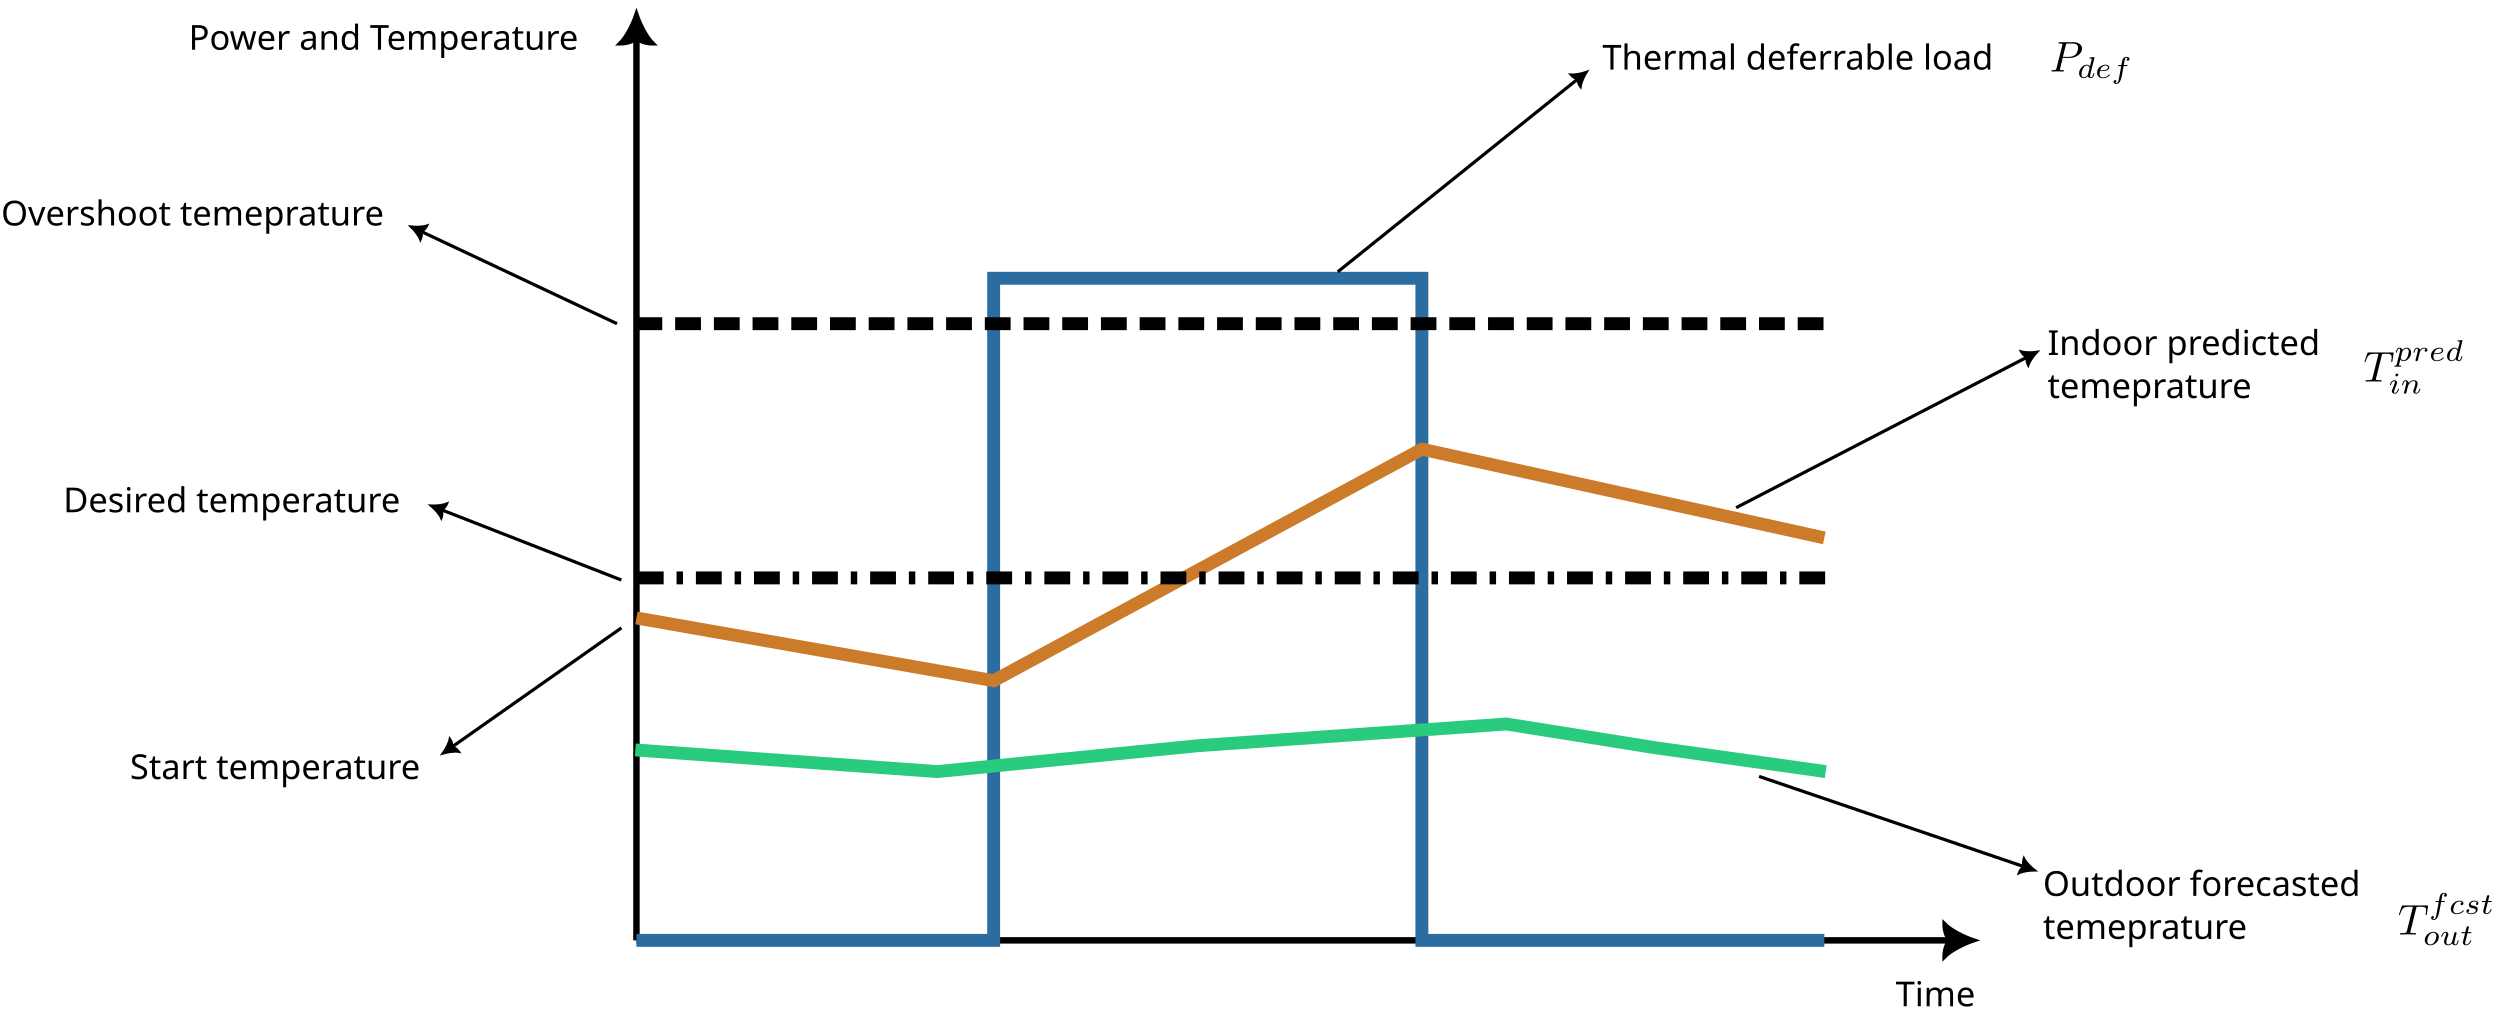
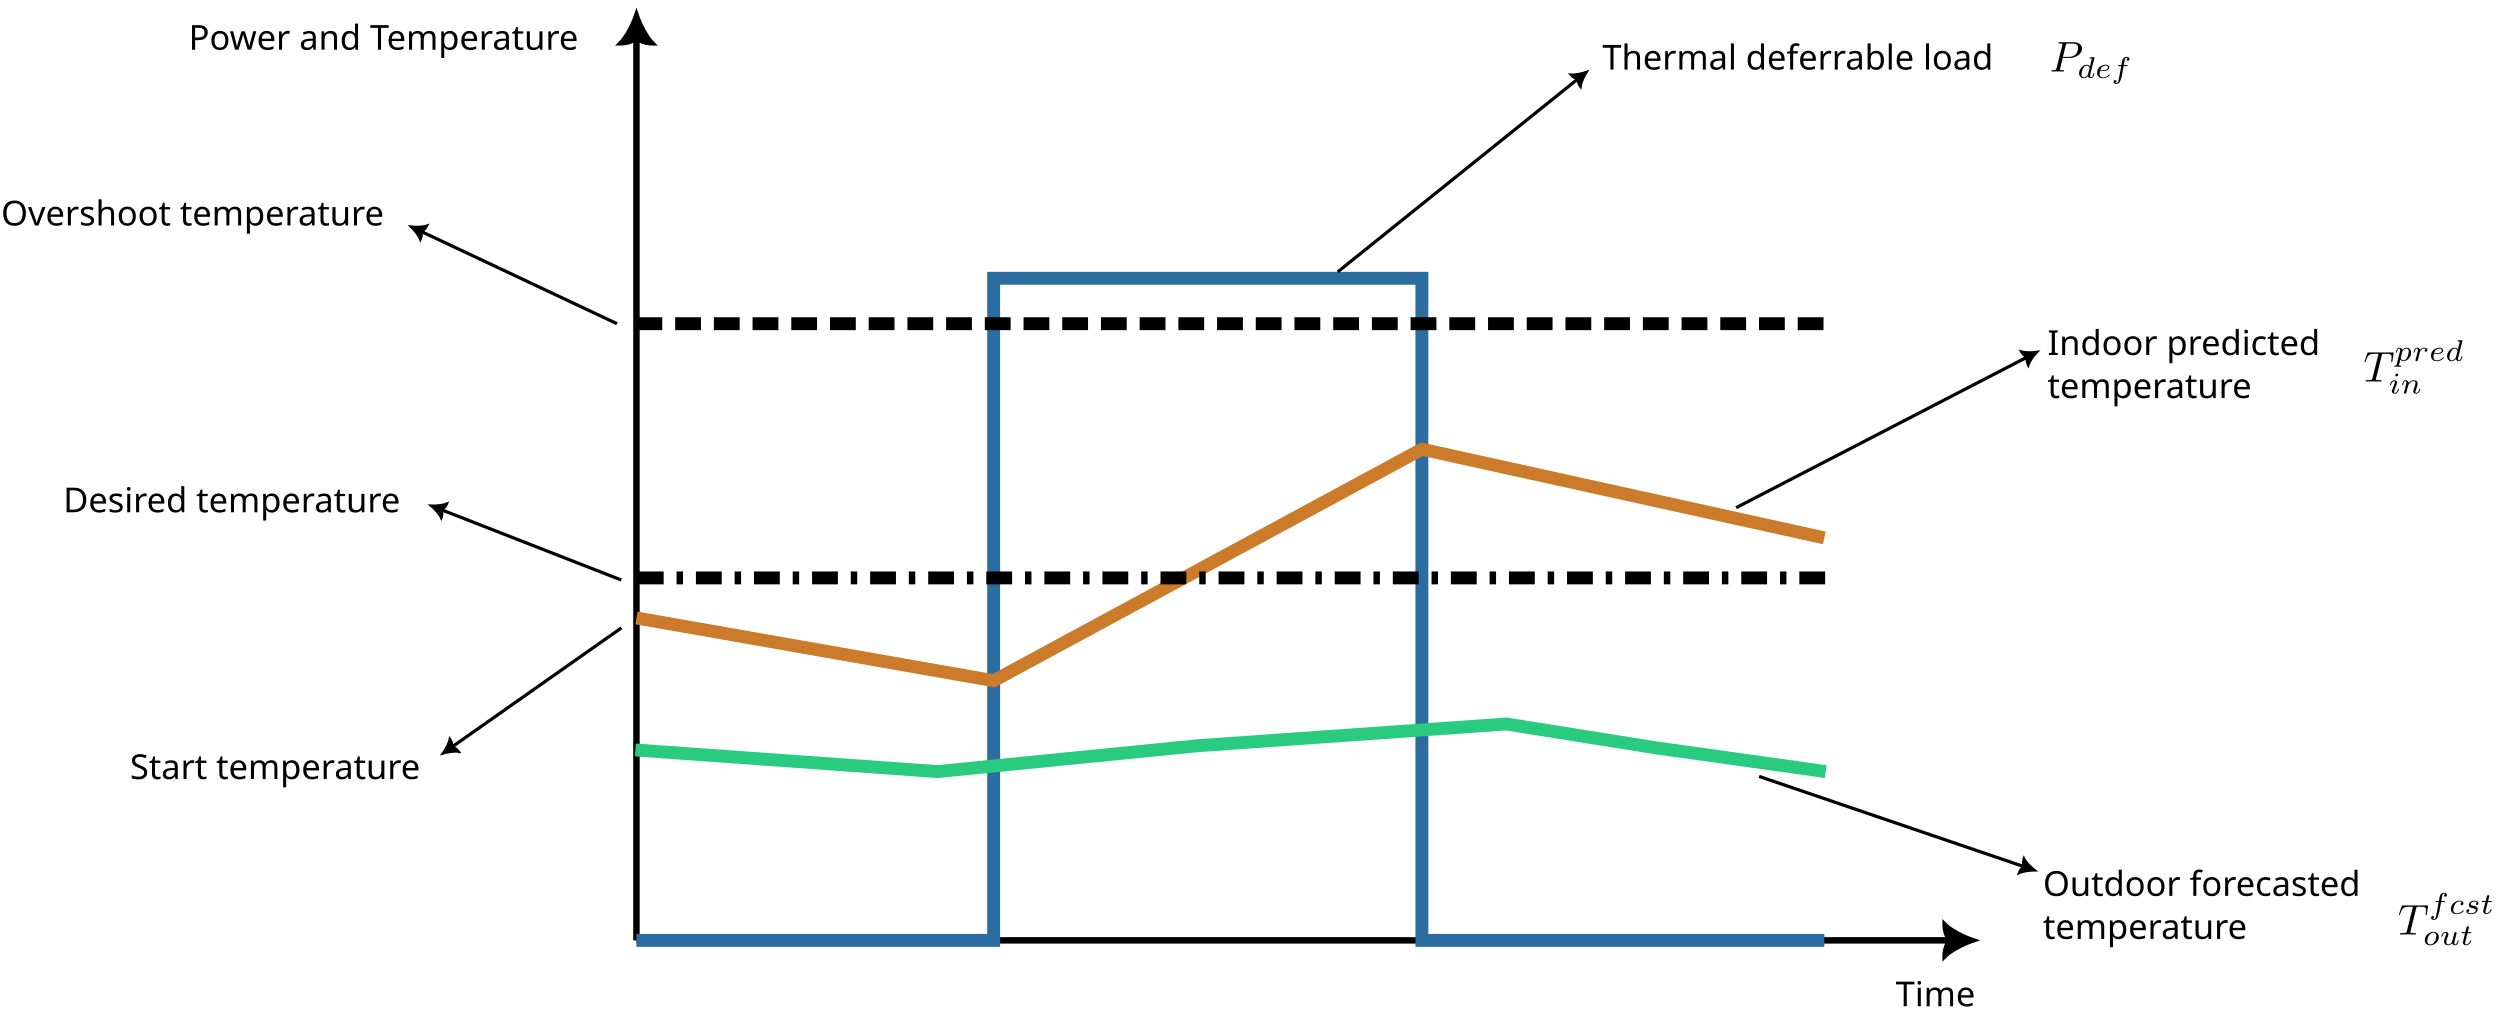
<svg xmlns="http://www.w3.org/2000/svg" width="204.993mm" height="83.302mm" viewBox="0 0 204.993 83.302" version="1.1" id="svg5">
  <defs id="defs2">
    <marker style="overflow:visible" id="marker13437" refX="0" refY="0" orient="auto-start-reverse" markerWidth="5.887" markerHeight="6.609" viewBox="0 0 5.887 6.609" preserveAspectRatio="xMidYMid">
      <path transform="scale(0.5)" style="fill:context-stroke;fill-rule:evenodd;stroke:context-stroke;stroke-width:1pt" d="m 6,0 c -3,1 -7,3 -9,5 0,0 0,-4 2,-5 -2,-1 -2,-5 -2,-5 2,2 6,4 9,5 z" id="path13435" />
    </marker>
    <marker style="overflow:visible" id="marker13371" refX="0" refY="0" orient="auto-start-reverse" markerWidth="5.887" markerHeight="6.609" viewBox="0 0 5.887 6.609" preserveAspectRatio="xMidYMid">
      <path transform="scale(0.5)" style="fill:context-stroke;fill-rule:evenodd;stroke:context-stroke;stroke-width:1pt" d="m 6,0 c -3,1 -7,3 -9,5 0,0 0,-4 2,-5 -2,-1 -2,-5 -2,-5 2,2 6,4 9,5 z" id="path13369" />
    </marker>
    <marker style="overflow:visible" id="marker7414" refX="0" refY="0" orient="auto-start-reverse" markerWidth="5.887" markerHeight="6.609" viewBox="0 0 5.887 6.609" preserveAspectRatio="xMidYMid">
      <path transform="scale(0.5)" style="fill:context-stroke;fill-rule:evenodd;stroke:context-stroke;stroke-width:1pt" d="m 6,0 c -3,1 -7,3 -9,5 0,0 0,-4 2,-5 -2,-1 -2,-5 -2,-5 2,2 6,4 9,5 z" id="path7412" />
    </marker>
    <marker style="overflow:visible" id="Arrow5" refX="0" refY="0" orient="auto-start-reverse" markerWidth="5.887" markerHeight="6.609" viewBox="0 0 5.887 6.609" preserveAspectRatio="xMidYMid">
      <path transform="scale(0.5)" style="fill:context-stroke;fill-rule:evenodd;stroke:context-stroke;stroke-width:1pt" d="m 6,0 c -3,1 -7,3 -9,5 0,0 0,-4 2,-5 -2,-1 -2,-5 -2,-5 2,2 6,4 9,5 z" id="path8893" />
    </marker>
    <clipPath id="clipPath8794">
      <path d="m 149,11 h 11 v 5.445 h -11 z m 0,0" id="path8978" style="clip-rule:nonzero" />
    </clipPath>
    <clipPath id="clipPath9466">
      <path d="m 193,19 h 12 v 6.738 h -12 z m 0,0" id="path7481" style="clip-rule:nonzero" />
    </clipPath>
    <clipPath id="clipPath8004">
      <path d="m 192,19 h 13 v 6.738 h -13 z m 0,0" id="path272" style="clip-rule:nonzero" />
    </clipPath>
    <clipPath id="clipPath8798">
      <path d="m 193,19 h 12 v 6.738 h -12 z m 0,0" id="path8913" style="clip-rule:nonzero" />
    </clipPath>
    <marker style="overflow:visible" id="marker13371-9" refX="0" refY="0" orient="auto-start-reverse" markerWidth="5.887" markerHeight="6.609" viewBox="0 0 5.887 6.609" preserveAspectRatio="xMidYMid">
      <path transform="scale(0.5)" style="fill:context-stroke;fill-rule:evenodd;stroke:context-stroke;stroke-width:1pt" d="m 6,0 c -3,1 -7,3 -9,5 0,0 0,-4 2,-5 -2,-1 -2,-5 -2,-5 2,2 6,4 9,5 z" id="path13369-5" />
    </marker>
    <marker style="overflow:visible" id="marker13437-3" refX="0" refY="0" orient="auto-start-reverse" markerWidth="5.887" markerHeight="6.609" viewBox="0 0 5.887 6.609" preserveAspectRatio="xMidYMid">
      <path transform="scale(0.5)" style="fill:context-stroke;fill-rule:evenodd;stroke:context-stroke;stroke-width:1pt" d="m 6,0 c -3,1 -7,3 -9,5 0,0 0,-4 2,-5 -2,-1 -2,-5 -2,-5 2,2 6,4 9,5 z" id="path13435-8" />
    </marker>
    <marker style="overflow:visible" id="marker13437-3-0" refX="0" refY="0" orient="auto-start-reverse" markerWidth="5.887" markerHeight="6.609" viewBox="0 0 5.887 6.609" preserveAspectRatio="xMidYMid">
      <path transform="scale(0.5)" style="fill:context-stroke;fill-rule:evenodd;stroke:context-stroke;stroke-width:1pt" d="m 6,0 c -3,1 -7,3 -9,5 0,0 0,-4 2,-5 -2,-1 -2,-5 -2,-5 2,2 6,4 9,5 z" id="path13435-8-0" />
    </marker>
    <marker style="overflow:visible" id="marker13371-9-7" refX="0" refY="0" orient="auto-start-reverse" markerWidth="5.887" markerHeight="6.609" viewBox="0 0 5.887 6.609" preserveAspectRatio="xMidYMid">
      <path transform="scale(0.5)" style="fill:context-stroke;fill-rule:evenodd;stroke:context-stroke;stroke-width:1pt" d="m 6,0 c -3,1 -7,3 -9,5 0,0 0,-4 2,-5 -2,-1 -2,-5 -2,-5 2,2 6,4 9,5 z" id="path13369-5-7" />
    </marker>
  </defs>
  <g id="layer1" transform="translate(7.300001,-36.61869)">
    <g transform="translate(46.5722,56.2419)" id="g318">
      <g transform="translate(14.5484,35.6613)" id="g2370">
        <rect style="opacity:1;fill:#ffffff;fill-opacity:1;stroke:none;stroke-width:0.529;stroke-miterlimit:4;stroke-dasharray:1.058, 1.058;stroke-dashoffset:0;stroke-opacity:1" id="rect1223" width="204.993" height="83.302" x="-68.421" y="-55.285" />
        <g id="g2368" transform="matrix(0.352778,0,0,0.352778,-33.22038,7.094959)" style="fill:#000000;fill-opacity:1">
          <text xml:space="preserve" style="font-size:8px;font-family:sans-serif;-inkscape-font-specification:sans-serif;fill:#a3f5d5;stroke-width:1.5" x="-116.151" y="-240.236" id="text2621">
            <tspan id="tspan2619" style="font-size:8px;fill:#000000;fill-opacity:1;stroke-width:1.5" x="-116.151" y="-233.158" />
          </text>
        </g>
        <g id="g16108" transform="translate(-8.16129,-2.560394)">
          <g id="g190-8" transform="matrix(0.352778,0,0,0.352778,53.23406,-51.99184)" style="fill:#000000;fill-opacity:1">
            <g id="use188-2" transform="translate(154.715,14.544)">
              <path d="M 3.016,-3.156 H 4.719 c 1.406,0 2.797,-1.031 2.797,-2.141 0,-0.781 -0.656,-1.516 -1.969,-1.516 h -3.219 c -0.188,0 -0.297,0 -0.297,0.188 0,0.125 0.078,0.125 0.281,0.125 0.125,0 0.312,0.016 0.422,0.016 0.172,0.031 0.219,0.047 0.219,0.172 0,0.031 0,0.062 -0.031,0.188 l -1.344,5.344 c -0.094,0.391 -0.109,0.469 -0.906,0.469 -0.156,0 -0.266,0 -0.266,0.188 C 0.406,0 0.516,0 0.547,0 0.828,0 1.531,-0.031 1.812,-0.031 c 0.219,0 0.438,0.016 0.641,0.016 0.219,0 0.438,0.016 0.641,0.016 0.078,0 0.203,0 0.203,-0.203 0,-0.109 -0.094,-0.109 -0.281,-0.109 -0.359,0 -0.641,0 -0.641,-0.172 0,-0.062 0.016,-0.109 0.031,-0.172 z M 3.734,-6.125 C 3.828,-6.469 3.844,-6.5 4.281,-6.5 h 0.953 c 0.828,0 1.359,0.266 1.359,0.953 0,0.391 -0.203,1.25 -0.594,1.609 -0.5,0.453 -1.094,0.531 -1.531,0.531 H 3.062 Z m 0,0" id="path462-7" />
            </g>
          </g>
          <g id="g198-8" transform="matrix(0.352778,0,0,0.352778,53.23406,-51.99184)" style="fill:#000000;fill-opacity:1">
            <g id="use192-6" transform="translate(161.111,16.038)">
              <path d="M 3.984,-4.625 C 3.984,-4.641 4,-4.734 4,-4.734 4,-4.781 3.984,-4.844 3.891,-4.844 3.75,-4.844 3.172,-4.781 3,-4.766 c -0.047,0 -0.156,0.016 -0.156,0.156 0,0.094 0.109,0.094 0.188,0.094 0.328,0 0.328,0.062 0.328,0.109 0,0.047 0,0.094 -0.016,0.156 L 2.938,-2.656 c -0.141,-0.234 -0.375,-0.422 -0.719,-0.422 -0.891,0 -1.797,0.984 -1.797,1.984 0,0.688 0.453,1.156 1.062,1.156 0.375,0 0.703,-0.203 0.984,-0.484 C 2.594,0 3,0.062 3.188,0.062 c 0.25,0 0.422,-0.141 0.547,-0.359 0.156,-0.281 0.25,-0.672 0.25,-0.703 0,-0.094 -0.094,-0.094 -0.109,-0.094 -0.109,0 -0.109,0.031 -0.156,0.219 C 3.625,-0.531 3.5,-0.125 3.203,-0.125 3.031,-0.125 2.969,-0.281 2.969,-0.469 c 0,-0.125 0.016,-0.188 0.047,-0.281 z M 2.5,-0.875 C 2.453,-0.672 2.297,-0.531 2.141,-0.406 2.078,-0.344 1.797,-0.125 1.5,-0.125 c -0.266,0 -0.516,-0.188 -0.516,-0.672 0,-0.375 0.203,-1.141 0.375,-1.422 0.312,-0.562 0.672,-0.656 0.859,-0.656 0.484,0 0.625,0.531 0.625,0.609 0,0.016 -0.016,0.078 -0.016,0.094 z m 0,0" id="path466-6" />
            </g>
            <g id="use194-8" transform="translate(165.2583,16.038)">
              <path d="m 1.562,-1.594 c 0.188,0 0.75,-0.016 1.125,-0.141 0.516,-0.188 0.609,-0.516 0.609,-0.719 0,-0.391 -0.391,-0.625 -0.859,-0.625 -0.844,0 -1.969,0.641 -1.969,1.844 0,0.703 0.438,1.297 1.25,1.297 1.188,0 1.734,-0.688 1.734,-0.781 0,-0.047 -0.062,-0.125 -0.125,-0.125 -0.031,0 -0.047,0.016 -0.109,0.078 C 2.672,-0.125 1.859,-0.125 1.734,-0.125 1.312,-0.125 1.031,-0.406 1.031,-0.969 c 0,-0.094 0,-0.234 0.094,-0.625 z M 1.172,-1.781 C 1.469,-2.797 2.234,-2.875 2.438,-2.875 2.734,-2.875 3,-2.719 3,-2.453 3,-1.781 1.812,-1.781 1.516,-1.781 Z m 0,0" id="path470-1" />
            </g>
            <g id="use196-7" transform="translate(169.0381,16.038)">
              <path d="M 2.844,-2.75 H 3.516 C 3.656,-2.75 3.75,-2.75 3.75,-2.906 3.75,-3 3.656,-3 3.531,-3 H 2.891 c 0.156,-0.891 0.203,-1.203 0.266,-1.406 0.031,-0.156 0.188,-0.297 0.359,-0.297 0,0 0.188,0 0.328,0.078 -0.297,0.094 -0.312,0.344 -0.312,0.375 0,0.156 0.125,0.266 0.281,0.266 0.188,0 0.391,-0.156 0.391,-0.422 0,-0.328 -0.328,-0.5 -0.688,-0.5 -0.312,0 -0.656,0.172 -0.844,0.516 C 2.531,-4.125 2.484,-3.812 2.328,-3 H 1.781 c -0.141,0 -0.234,0 -0.234,0.156 0,0.094 0.094,0.094 0.219,0.094 H 2.281 c 0,0.047 -0.438,2.547 -0.609,3.297 -0.031,0.156 -0.156,0.672 -0.484,0.672 -0.016,0 -0.172,0 -0.312,-0.078 0.281,-0.094 0.312,-0.344 0.312,-0.375 C 1.188,0.609 1.062,0.5 0.906,0.5 c -0.188,0 -0.391,0.156 -0.391,0.422 0,0.312 0.328,0.5 0.672,0.5 0.438,0 0.75,-0.453 0.828,-0.609 0.25,-0.469 0.422,-1.328 0.438,-1.406 z m 0,0" id="path474-5" />
            </g>
          </g>
        </g>
        <path style="fill:none;fill-opacity:1;stroke:#000000;stroke-width:0.529;stroke-dasharray:none;stroke-opacity:1;marker-end:url(#Arrow5)" d="M -16.234,21.823 V -52.516" id="path7191" />
        <path style="fill:none;fill-opacity:1;stroke:#000000;stroke-width:0.529;stroke-dasharray:none;stroke-opacity:1;marker-end:url(#marker7414)" d="M -16.234,21.823 H 91.815" id="path7410" />
        <path style="fill:none;fill-opacity:1;stroke:#2b6ca1;stroke-width:1.058;stroke-dasharray:none;stroke-opacity:1" d="m -16.234,21.823 29.29,5e-6 v -54.29 h 35.114 v 54.29 h 33" id="path10694" />
        <path style="fill:none;fill-opacity:1;stroke:#cb7b29;stroke-width:1.058;stroke-dasharray:none;stroke-opacity:1" d="m -16.234,-4.613 29.29,5.145 35.114,-18.984 33,7.274" id="path11761" />
        <path style="fill:none;fill-opacity:1;stroke:#29cb7e;stroke-width:1.058;stroke-dasharray:none;stroke-opacity:1" d="M -16.325,6.21 8.438,7.984 29.875,5.855 55.089,4.081 67.331,6.032 81.284,7.984" id="path12078" />
        <path style="fill:none;fill-opacity:1;stroke:#000000;stroke-width:1.058;stroke-dasharray:2.116, 1.058;stroke-dashoffset:0;stroke-opacity:1" d="M -16.234,-28.742 H 81.17" id="path12395" />
        <path style="fill:none;fill-opacity:1;stroke:#000000;stroke-width:1.058;stroke-dasharray:2.117, 1.058, 0.529, 1.058;stroke-dashoffset:0;stroke-opacity:1" d="M -16.12,-7.898 H 81.284" id="path12395-7" />
        <g id="g2368-8" transform="matrix(0.352778,0,0,0.352778,-114.695,31.17575)" style="fill:#000000;fill-opacity:1">
          <text xml:space="preserve" style="font-size:8px;font-family:sans-serif;-inkscape-font-specification:sans-serif;fill:#a3f5d5;stroke-width:1.5" x="145.871" y="-126.016" id="text2621-8">
            <tspan id="tspan2619-9" style="font-size:8px;fill:#000000;fill-opacity:1;stroke-width:1.5" x="145.871" y="-126.016">Desired temperature</tspan>
          </text>
        </g>
        <g id="g2368-8-2" transform="matrix(0.352778,0,0,0.352778,54.53127,73.45375)" style="fill:#000000;fill-opacity:1">
          <text xml:space="preserve" style="font-size:8px;font-family:sans-serif;-inkscape-font-specification:sans-serif;fill:#a3f5d5;stroke-width:1.5" x="-318.325" y="-183.852" id="text2621-8-3">
            <tspan id="tspan2619-9-5" style="font-size:8px;fill:#000000;fill-opacity:1;stroke-width:1.5" x="-318.325" y="-183.852">Start temperature</tspan>
          </text>
        </g>
        <g id="g2368-8-9" transform="matrix(0.352778,0,0,0.352778,-120.3174,7.658354)" style="fill:#000000;fill-opacity:1">
          <text xml:space="preserve" style="font-size:8px;font-family:sans-serif;-inkscape-font-specification:sans-serif;fill:#a3f5d5;stroke-width:1.5" x="147.371" y="-126.016" id="text2621-8-8">
-             <tspan id="tspan2619-9-7" style="font-size:8px;fill:#000000;fill-opacity:1;stroke-width:1.5" x="147.371" y="-126.016">Overshoot temeprature</tspan>
+             <tspan id="tspan2619-9-7" style="font-size:8px;fill:#000000;fill-opacity:1;stroke-width:1.5" x="147.371" y="-126.016">Overshoot temperature</tspan>
          </text>
        </g>
        <path style="opacity:1;fill:none;fill-opacity:1;stroke:#000000;stroke-width:0.265;stroke-dasharray:none;stroke-dashoffset:0;stroke-opacity:1;marker-end:url(#marker13371)" d="M -17.475,-7.724 -32.361,-13.539" id="path13367" />
        <path style="fill:none;fill-opacity:1;stroke:#000000;stroke-width:0.265;stroke-dasharray:none;stroke-dashoffset:0;stroke-opacity:1;marker-end:url(#marker13371-9)" d="m -17.467,-3.801 -14.016,9.853" id="path13367-0" />
        <path style="fill:none;fill-opacity:1;stroke:#000000;stroke-width:0.265;stroke-dasharray:none;stroke-dashoffset:0;stroke-opacity:1;marker-end:url(#marker13371-9-7)" d="M 41.274,-32.997 61.079,-48.908" id="path13367-0-1" />
        <path style="opacity:1;fill:none;fill-opacity:1;stroke:#000000;stroke-width:0.265;stroke-dasharray:none;stroke-dashoffset:0;stroke-opacity:1;marker-end:url(#marker13437)" d="m -17.83,-28.742 -16.194,-7.629" id="path13433" />
        <g id="g2368-8-9-7" transform="matrix(0.352778,0,0,0.352778,47.48195,18.28097)" style="fill:#000000;fill-opacity:1">
          <text xml:space="preserve" style="font-size:8px;font-family:sans-serif;-inkscape-font-specification:sans-serif;fill:#a3f5d5;stroke-width:1.5" x="147.371" y="-126.016" id="text2621-8-8-4">
            <tspan id="tspan2619-9-7-7" style="font-size:8px;fill:#000000;fill-opacity:1;stroke-width:1.5" x="147.371" y="-126.016">Indoor predicted </tspan>
-             <tspan style="font-size:8px;fill:#000000;fill-opacity:1;stroke-width:1.5" x="147.371" y="-116.016" id="tspan15609">temeprature</tspan>
+             <tspan style="font-size:8px;fill:#000000;fill-opacity:1;stroke-width:1.5" x="147.371" y="-116.016" id="tspan15609">temperature</tspan>
          </text>
        </g>
        <g id="g2368-8-9-7-9" transform="matrix(0.352778,0,0,0.352778,10.98383,-5.124472)" style="fill:#000000;fill-opacity:1">
          <text xml:space="preserve" style="font-size:8px;font-family:sans-serif;-inkscape-font-specification:sans-serif;fill:#a3f5d5;stroke-width:1.5" x="147.371" y="-126.016" id="text2621-8-8-4-3">
            <tspan style="font-size:8px;fill:#000000;fill-opacity:1;stroke-width:1.5" x="147.371" y="-126.016" id="tspan15609-7">Thermal deferrable load</tspan>
          </text>
        </g>
        <g id="g2368-8-9-7-0" transform="matrix(0.352778,0,0,0.352778,44.80237,74.8731)" style="fill:#000000;fill-opacity:1">
          <text xml:space="preserve" style="font-size:8px;font-family:sans-serif;-inkscape-font-specification:sans-serif;fill:#a3f5d5;stroke-width:1.5" x="153.909" y="-160.718" id="text2621-8-8-4-2">
            <tspan id="tspan2619-9-7-7-0" style="font-size:8px;fill:#000000;fill-opacity:1;stroke-width:1.5" x="153.909" y="-160.718">Outdoor forecasted </tspan>
-             <tspan style="font-size:8px;fill:#000000;fill-opacity:1;stroke-width:1.5" x="153.909" y="-150.718" id="tspan15611">temeprature</tspan>
+             <tspan style="font-size:8px;fill:#000000;fill-opacity:1;stroke-width:1.5" x="153.909" y="-150.718" id="tspan15611">temperature</tspan>
          </text>
        </g>
        <path style="fill:none;fill-opacity:1;stroke:#000000;stroke-width:0.265;stroke-dasharray:none;stroke-dashoffset:0;stroke-opacity:1;marker-end:url(#marker13437-3)" d="m 73.937,-13.657 24,-12.419" id="path13433-2" />
        <path style="fill:none;fill-opacity:1;stroke:#000000;stroke-width:0.265;stroke-dasharray:none;stroke-dashoffset:0;stroke-opacity:1;marker-end:url(#marker13437-3-0)" d="M 75.82,8.379 97.692,15.831" id="path13433-2-8" />
        <g id="g14473" transform="translate(13.88635,37.78466)">
          <g id="g108-2" transform="matrix(0.352778,0,0,0.352778,96.41733,-66.91657)" style="fill:#000000;fill-opacity:1">
            <g id="use106-3" transform="translate(42.724,14.544)">
              <path d="m 4.25,-6.047 c 0.078,-0.281 0.109,-0.344 0.234,-0.375 0.094,-0.016 0.422,-0.016 0.625,-0.016 1.016,0 1.453,0.031 1.453,0.812 0,0.156 -0.031,0.547 -0.078,0.797 0,0.047 -0.031,0.156 -0.031,0.188 0,0.062 0.031,0.141 0.125,0.141 0.109,0 0.125,-0.078 0.156,-0.234 L 7,-6.469 C 7.016,-6.516 7.016,-6.609 7.016,-6.641 7.016,-6.75 6.922,-6.75 6.75,-6.75 H 1.219 c -0.234,0 -0.25,0.016 -0.328,0.203 l -0.594,1.75 c 0,0.016 -0.062,0.156 -0.062,0.188 0,0.047 0.062,0.109 0.125,0.109 0.094,0 0.109,-0.062 0.172,-0.219 C 1.062,-6.266 1.328,-6.438 2.797,-6.438 H 3.188 c 0.281,0 0.281,0.031 0.281,0.125 0,0.047 -0.031,0.172 -0.047,0.203 L 2.094,-0.781 C 2,-0.422 1.969,-0.312 0.906,-0.312 c -0.359,0 -0.422,0 -0.422,0.188 C 0.484,0 0.594,0 0.656,0 c 0.266,0 0.547,-0.016 0.812,-0.016 0.281,0 0.578,-0.016 0.859,-0.016 0.281,0 0.547,0.016 0.828,0.016 C 3.438,-0.016 3.734,0 4.016,0 c 0.094,0 0.219,0 0.219,-0.203 0,-0.109 -0.078,-0.109 -0.344,-0.109 -0.234,0 -0.375,0 -0.625,-0.016 -0.297,-0.031 -0.375,-0.062 -0.375,-0.219 0,-0.016 0,-0.062 0.047,-0.203 z m 0,0" id="path366-1" />
            </g>
          </g>
          <g id="g114-9" transform="matrix(0.352778,0,0,0.352778,96.41733,-66.91657)" style="fill:#000000;fill-opacity:1">
            <g id="use110-3" transform="translate(49.93,9.756)">
              <path d="m 0.516,0.844 c -0.047,0.203 -0.062,0.25 -0.328,0.25 -0.094,0 -0.188,0 -0.188,0.156 0,0.078 0.062,0.109 0.094,0.109 0.172,0 0.406,-0.031 0.594,-0.031 0.234,0 0.5,0.031 0.734,0.031 0.062,0 0.141,-0.031 0.141,-0.156 0,-0.109 -0.094,-0.109 -0.188,-0.109 -0.156,0 -0.344,0 -0.344,-0.078 0,-0.031 0.062,-0.219 0.078,-0.312 0.094,-0.375 0.188,-0.75 0.266,-1.047 0.078,0.141 0.297,0.406 0.719,0.406 0.844,0 1.781,-0.938 1.781,-1.969 0,-0.812 -0.562,-1.172 -1.031,-1.172 -0.438,0 -0.812,0.297 -1,0.5 -0.109,-0.406 -0.5,-0.5 -0.719,-0.5 -0.266,0 -0.438,0.188 -0.547,0.375 -0.141,0.234 -0.25,0.656 -0.25,0.703 0,0.078 0.094,0.078 0.125,0.078 0.094,0 0.094,-0.016 0.141,-0.203 0.109,-0.406 0.25,-0.75 0.516,-0.75 0.188,0 0.234,0.156 0.234,0.344 0,0.078 -0.016,0.156 -0.031,0.203 z M 1.844,-2.234 C 2.25,-2.781 2.594,-2.875 2.812,-2.875 c 0.281,0 0.516,0.203 0.516,0.672 0,0.281 -0.156,1 -0.359,1.406 -0.188,0.344 -0.516,0.672 -0.875,0.672 -0.5,0 -0.625,-0.531 -0.625,-0.609 0,-0.031 0.016,-0.078 0.016,-0.109 z m 0,0" id="path370-1" />
            </g>
            <g id="use112-7" transform="translate(54.03687,9.756)">
              <path d="m 1.641,-1.406 c 0,-0.047 0.172,-0.672 0.172,-0.703 0.016,-0.062 0.219,-0.406 0.453,-0.578 0.062,-0.047 0.25,-0.188 0.562,-0.188 0.062,0 0.234,0 0.375,0.094 -0.219,0.062 -0.297,0.266 -0.297,0.391 0,0.141 0.109,0.25 0.266,0.25 0.172,0 0.391,-0.125 0.391,-0.422 0,-0.359 -0.375,-0.516 -0.734,-0.516 -0.359,0 -0.672,0.156 -0.984,0.5 -0.125,-0.422 -0.547,-0.5 -0.719,-0.5 -0.25,0 -0.422,0.172 -0.547,0.359 -0.156,0.266 -0.25,0.672 -0.25,0.719 0,0.078 0.094,0.078 0.125,0.078 0.094,0 0.094,-0.016 0.141,-0.203 0.109,-0.422 0.25,-0.75 0.516,-0.75 0.188,0 0.234,0.156 0.234,0.344 0,0.125 -0.062,0.391 -0.125,0.578 -0.047,0.188 -0.109,0.469 -0.141,0.625 L 0.844,-0.438 C 0.828,-0.344 0.781,-0.172 0.781,-0.156 0.781,0 0.906,0.062 1.016,0.062 1.125,0.062 1.266,0 1.312,-0.125 1.328,-0.172 1.406,-0.484 1.453,-0.656 Z m 0,0" id="path374-7" />
            </g>
          </g>
          <g id="g120-6" transform="matrix(0.352778,0,0,0.352778,96.41733,-66.91657)" style="fill:#000000;fill-opacity:1">
            <g id="use116-6" transform="translate(57.95196,9.756)">
              <path d="m 1.562,-1.594 c 0.188,0 0.75,-0.016 1.125,-0.141 0.516,-0.188 0.609,-0.516 0.609,-0.719 0,-0.391 -0.391,-0.625 -0.859,-0.625 -0.844,0 -1.969,0.641 -1.969,1.844 0,0.703 0.438,1.297 1.25,1.297 1.188,0 1.734,-0.688 1.734,-0.781 0,-0.047 -0.062,-0.125 -0.125,-0.125 -0.031,0 -0.047,0.016 -0.109,0.078 C 2.672,-0.125 1.859,-0.125 1.734,-0.125 1.312,-0.125 1.031,-0.406 1.031,-0.969 c 0,-0.094 0,-0.234 0.094,-0.625 z M 1.172,-1.781 C 1.469,-2.797 2.234,-2.875 2.438,-2.875 2.734,-2.875 3,-2.719 3,-2.453 3,-1.781 1.812,-1.781 1.516,-1.781 Z m 0,0" id="path378-4" />
            </g>
            <g id="use118-1" transform="translate(61.73176,9.756)">
              <path d="M 3.984,-4.625 C 3.984,-4.641 4,-4.734 4,-4.734 4,-4.781 3.984,-4.844 3.891,-4.844 3.75,-4.844 3.172,-4.781 3,-4.766 c -0.047,0 -0.156,0.016 -0.156,0.156 0,0.094 0.109,0.094 0.188,0.094 0.328,0 0.328,0.062 0.328,0.109 0,0.047 0,0.094 -0.016,0.156 L 2.938,-2.656 c -0.141,-0.234 -0.375,-0.422 -0.719,-0.422 -0.891,0 -1.797,0.984 -1.797,1.984 0,0.688 0.453,1.156 1.062,1.156 0.375,0 0.703,-0.203 0.984,-0.484 C 2.594,0 3,0.062 3.188,0.062 c 0.25,0 0.422,-0.141 0.547,-0.359 0.156,-0.281 0.25,-0.672 0.25,-0.703 0,-0.094 -0.094,-0.094 -0.109,-0.094 -0.109,0 -0.109,0.031 -0.156,0.219 C 3.625,-0.531 3.5,-0.125 3.203,-0.125 3.031,-0.125 2.969,-0.281 2.969,-0.469 c 0,-0.125 0.016,-0.188 0.047,-0.281 z M 2.5,-0.875 C 2.453,-0.672 2.297,-0.531 2.141,-0.406 2.078,-0.344 1.797,-0.125 1.5,-0.125 c -0.266,0 -0.516,-0.188 -0.516,-0.672 0,-0.375 0.203,-1.141 0.375,-1.422 0.312,-0.562 0.672,-0.656 0.859,-0.656 0.484,0 0.625,0.531 0.625,0.609 0,0.016 -0.016,0.078 -0.016,0.094 z m 0,0" id="path382-1" />
            </g>
          </g>
          <g id="g126-0" transform="matrix(0.352778,0,0,0.352778,96.41733,-66.91657)" style="fill:#000000;fill-opacity:1">
            <g id="use122-4" transform="translate(48.546,17.321)">
              <path d="m 2.266,-4.359 c 0,-0.109 -0.094,-0.266 -0.281,-0.266 -0.188,0 -0.391,0.188 -0.391,0.391 0,0.109 0.078,0.266 0.281,0.266 0.188,0 0.391,-0.203 0.391,-0.391 z M 0.844,-0.812 c -0.031,0.094 -0.062,0.172 -0.062,0.297 0,0.328 0.266,0.578 0.656,0.578 0.688,0 1,-0.953 1,-1.062 0,-0.094 -0.094,-0.094 -0.109,-0.094 -0.094,0 -0.109,0.047 -0.141,0.125 -0.156,0.562 -0.453,0.844 -0.734,0.844 -0.141,0 -0.172,-0.094 -0.172,-0.25 0,-0.156 0.047,-0.281 0.109,-0.438 C 1.469,-1 1.547,-1.188 1.609,-1.375 1.672,-1.547 1.938,-2.172 1.953,-2.266 1.984,-2.328 2,-2.406 2,-2.484 2,-2.812 1.719,-3.078 1.344,-3.078 0.641,-3.078 0.328,-2.125 0.328,-2 c 0,0.078 0.094,0.078 0.125,0.078 0.094,0 0.094,-0.031 0.125,-0.109 C 0.75,-2.625 1.062,-2.875 1.312,-2.875 c 0.109,0 0.172,0.047 0.172,0.234 0,0.172 -0.031,0.266 -0.203,0.703 z m 0,0" id="path386-9" />
            </g>
            <g id="use124-2" transform="translate(51.36481,17.321)">
              <path d="m 0.844,-0.438 c -0.016,0.094 -0.062,0.266 -0.062,0.281 0,0.156 0.125,0.219 0.234,0.219 0.125,0 0.234,-0.078 0.281,-0.141 0.031,-0.062 0.078,-0.297 0.125,-0.438 0.031,-0.125 0.109,-0.453 0.141,-0.625 0.047,-0.156 0.094,-0.312 0.125,-0.469 0.078,-0.281 0.094,-0.344 0.297,-0.625 C 2.172,-2.516 2.5,-2.875 3.031,-2.875 c 0.391,0 0.406,0.359 0.406,0.484 0,0.422 -0.297,1.188 -0.406,1.484 -0.078,0.203 -0.109,0.266 -0.109,0.375 0,0.375 0.297,0.594 0.656,0.594 0.703,0 1,-0.953 1,-1.062 0,-0.094 -0.078,-0.094 -0.109,-0.094 -0.094,0 -0.094,0.047 -0.125,0.125 C 4.188,-0.406 3.875,-0.125 3.609,-0.125 c -0.156,0 -0.188,-0.094 -0.188,-0.25 0,-0.156 0.047,-0.25 0.172,-0.562 0.078,-0.219 0.359,-0.953 0.359,-1.344 0,-0.672 -0.531,-0.797 -0.906,-0.797 -0.578,0 -0.969,0.359 -1.172,0.641 -0.047,-0.484 -0.453,-0.641 -0.75,-0.641 -0.297,0 -0.453,0.219 -0.547,0.375 -0.156,0.266 -0.25,0.656 -0.25,0.703 0,0.078 0.094,0.078 0.125,0.078 0.094,0 0.094,-0.016 0.141,-0.203 0.109,-0.406 0.25,-0.75 0.516,-0.75 0.188,0 0.234,0.156 0.234,0.344 0,0.125 -0.062,0.391 -0.125,0.578 -0.047,0.188 -0.109,0.469 -0.141,0.625 z m 0,0" id="path390-6" />
            </g>
          </g>
        </g>
        <g id="g14612" transform="translate(42.04839,83.58995)">
          <g id="g312-4" transform="matrix(0.352778,0,0,0.352778,-15.39505,-67.38048)" style="fill:#000000;fill-opacity:1">
            <g id="use310-5" transform="translate(287.839,14.544)">
              <path d="m 4.25,-6.047 c 0.078,-0.281 0.109,-0.344 0.234,-0.375 0.094,-0.016 0.422,-0.016 0.625,-0.016 1.016,0 1.453,0.031 1.453,0.812 0,0.156 -0.031,0.547 -0.078,0.797 0,0.047 -0.031,0.156 -0.031,0.188 0,0.062 0.031,0.141 0.125,0.141 0.109,0 0.125,-0.078 0.156,-0.234 L 7,-6.469 C 7.016,-6.516 7.016,-6.609 7.016,-6.641 7.016,-6.75 6.922,-6.75 6.75,-6.75 H 1.219 c -0.234,0 -0.25,0.016 -0.328,0.203 l -0.594,1.75 c 0,0.016 -0.062,0.156 -0.062,0.188 0,0.047 0.062,0.109 0.125,0.109 0.094,0 0.109,-0.062 0.172,-0.219 C 1.062,-6.266 1.328,-6.438 2.797,-6.438 H 3.188 c 0.281,0 0.281,0.031 0.281,0.125 0,0.047 -0.031,0.172 -0.047,0.203 L 2.094,-0.781 C 2,-0.422 1.969,-0.312 0.906,-0.312 c -0.359,0 -0.422,0 -0.422,0.188 C 0.484,0 0.594,0 0.656,0 c 0.266,0 0.547,-0.016 0.812,-0.016 0.281,0 0.578,-0.016 0.859,-0.016 0.281,0 0.547,0.016 0.828,0.016 C 3.438,-0.016 3.734,0 4.016,0 c 0.094,0 0.219,0 0.219,-0.203 0,-0.109 -0.078,-0.109 -0.344,-0.109 -0.234,0 -0.375,0 -0.625,-0.016 -0.297,-0.031 -0.375,-0.062 -0.375,-0.219 0,-0.016 0,-0.062 0.047,-0.203 z m 0,0" id="path598-3" />
            </g>
          </g>
          <g id="g316-3" transform="matrix(0.352778,0,0,0.352778,-15.39505,-67.38048)" style="fill:#000000;fill-opacity:1">
            <g id="use314-9" transform="translate(295.045,9.756)">
              <path d="M 2.844,-2.75 H 3.516 C 3.656,-2.75 3.75,-2.75 3.75,-2.906 3.75,-3 3.656,-3 3.531,-3 H 2.891 c 0.156,-0.891 0.203,-1.203 0.266,-1.406 0.031,-0.156 0.188,-0.297 0.359,-0.297 0,0 0.188,0 0.328,0.078 -0.297,0.094 -0.312,0.344 -0.312,0.375 0,0.156 0.125,0.266 0.281,0.266 0.188,0 0.391,-0.156 0.391,-0.422 0,-0.328 -0.328,-0.5 -0.688,-0.5 -0.312,0 -0.656,0.172 -0.844,0.516 C 2.531,-4.125 2.484,-3.812 2.328,-3 H 1.781 c -0.141,0 -0.234,0 -0.234,0.156 0,0.094 0.094,0.094 0.219,0.094 H 2.281 c 0,0.047 -0.438,2.547 -0.609,3.297 -0.031,0.156 -0.156,0.672 -0.484,0.672 -0.016,0 -0.172,0 -0.312,-0.078 0.281,-0.094 0.312,-0.344 0.312,-0.375 C 1.188,0.609 1.062,0.5 0.906,0.5 c -0.188,0 -0.391,0.156 -0.391,0.422 0,0.312 0.328,0.5 0.672,0.5 0.438,0 0.75,-0.453 0.828,-0.609 0.25,-0.469 0.422,-1.328 0.438,-1.406 z m 0,0" id="path602-7" />
            </g>
          </g>
          <g id="g324-5" transform="matrix(0.352778,0,0,0.352778,-15.39505,-67.38048)" style="fill:#000000;fill-opacity:1">
            <g id="use318-5" transform="translate(299.7112,9.756)">
              <path d="m 3.047,-2.672 c -0.25,0.047 -0.344,0.234 -0.344,0.391 0,0.188 0.141,0.266 0.266,0.266 0.156,0 0.391,-0.109 0.391,-0.453 0,-0.469 -0.531,-0.609 -0.906,-0.609 -1.047,0 -2.016,0.969 -2.016,1.938 0,0.594 0.406,1.203 1.281,1.203 1.188,0 1.734,-0.688 1.734,-0.781 0,-0.047 -0.062,-0.125 -0.125,-0.125 -0.031,0 -0.047,0.016 -0.109,0.078 C 2.672,-0.125 1.859,-0.125 1.734,-0.125 c -0.5,0 -0.719,-0.344 -0.719,-0.781 0,-0.188 0.094,-0.953 0.453,-1.438 0.266,-0.344 0.625,-0.531 0.984,-0.531 0.094,0 0.422,0.016 0.594,0.203 z m 0,0" id="path606-0" />
            </g>
            <g id="use320-5" transform="translate(303.2713,9.756)">
              <path d="m 3,-2.625 c -0.172,0.047 -0.297,0.188 -0.297,0.328 0,0.172 0.141,0.234 0.234,0.234 0.078,0 0.344,-0.047 0.344,-0.406 0,-0.453 -0.5,-0.609 -0.938,-0.609 -1.078,0 -1.281,0.812 -1.281,1.016 0,0.266 0.156,0.438 0.25,0.516 0.172,0.141 0.297,0.172 0.781,0.25 0.156,0.031 0.594,0.109 0.594,0.453 0,0.125 -0.078,0.391 -0.359,0.562 C 2.047,-0.125 1.703,-0.125 1.625,-0.125 1.344,-0.125 0.953,-0.188 0.781,-0.422 1.016,-0.453 1.172,-0.625 1.172,-0.812 c 0,-0.172 -0.125,-0.266 -0.266,-0.266 -0.203,0 -0.406,0.172 -0.406,0.469 0,0.422 0.438,0.672 1.109,0.672 1.297,0 1.531,-0.875 1.531,-1.141 0,-0.641 -0.703,-0.766 -0.969,-0.812 -0.062,-0.016 -0.234,-0.047 -0.281,-0.062 -0.25,-0.047 -0.375,-0.188 -0.375,-0.344 0,-0.156 0.125,-0.344 0.281,-0.453 0.188,-0.109 0.422,-0.125 0.547,-0.125 0.141,0 0.5,0.016 0.656,0.25 z m 0,0" id="path610-1" />
            </g>
            <g id="use322-7" transform="translate(307.0316,9.756)">
              <path d="m 1.719,-2.75 h 0.703 c 0.141,0 0.219,0 0.219,-0.156 C 2.641,-3 2.562,-3 2.438,-3 H 1.781 l 0.25,-1.031 C 2.047,-4.062 2.062,-4.109 2.062,-4.125 c 0,-0.141 -0.109,-0.234 -0.25,-0.234 -0.172,0 -0.266,0.125 -0.328,0.297 C 1.438,-3.875 1.531,-4.219 1.219,-3 H 0.516 c -0.125,0 -0.219,0 -0.219,0.156 C 0.297,-2.75 0.375,-2.75 0.5,-2.75 H 1.156 L 0.75,-1.109 C 0.703,-0.938 0.641,-0.688 0.641,-0.594 c 0,0.406 0.359,0.656 0.75,0.656 0.781,0 1.219,-0.969 1.219,-1.062 0,-0.094 -0.094,-0.094 -0.109,-0.094 -0.094,0 -0.094,0.016 -0.156,0.141 -0.188,0.438 -0.547,0.828 -0.922,0.828 -0.156,0 -0.25,-0.094 -0.25,-0.344 0,-0.062 0.031,-0.219 0.047,-0.281 z m 0,0" id="path614-6" />
            </g>
          </g>
          <g id="g332-3" transform="matrix(0.352778,0,0,0.352778,-15.39505,-67.38048)" style="fill:#000000;fill-opacity:1">
            <g id="use326-4" transform="translate(293.661,16.996)">
              <path d="m 3.703,-1.859 c 0,-0.766 -0.578,-1.219 -1.266,-1.219 -1.031,0 -2,0.969 -2,1.922 0,0.703 0.5,1.219 1.266,1.219 1,0 2,-0.906 2,-1.922 z m -2,1.734 c -0.344,0 -0.688,-0.219 -0.688,-0.781 0,-0.281 0.125,-0.969 0.406,-1.359 C 1.719,-2.703 2.125,-2.875 2.438,-2.875 c 0.375,0 0.688,0.25 0.688,0.766 C 3.125,-1.938 3.047,-1.25 2.734,-0.766 2.469,-0.344 2.062,-0.125 1.703,-0.125 Z m 0,0" id="path618-4" />
            </g>
            <g id="use328-9" transform="translate(297.5935,16.996)">
              <path d="M 2.953,-1.125 C 2.906,-0.984 2.844,-0.719 2.844,-0.719 2.703,-0.5 2.422,-0.125 2,-0.125 c -0.484,0 -0.484,-0.453 -0.484,-0.578 0,-0.406 0.188,-0.906 0.391,-1.422 C 1.953,-2.266 2,-2.359 2,-2.469 2,-2.844 1.688,-3.078 1.344,-3.078 0.641,-3.078 0.328,-2.125 0.328,-2 c 0,0.078 0.094,0.078 0.125,0.078 0.094,0 0.094,-0.031 0.125,-0.109 0.156,-0.562 0.469,-0.844 0.734,-0.844 0.125,0 0.172,0.078 0.172,0.234 0,0.172 -0.047,0.312 -0.125,0.469 -0.375,0.969 -0.375,1.172 -0.375,1.359 0,0.109 0,0.438 0.266,0.656 0.203,0.172 0.469,0.219 0.719,0.219 0.438,0 0.672,-0.234 0.906,-0.453 C 3.031,0.062 3.484,0.062 3.578,0.062 3.812,0.062 4,-0.062 4.125,-0.297 4.281,-0.578 4.375,-0.969 4.375,-1 c 0,-0.094 -0.094,-0.094 -0.109,-0.094 -0.109,0 -0.109,0.031 -0.156,0.219 -0.094,0.328 -0.219,0.75 -0.516,0.75 -0.172,0 -0.234,-0.156 -0.234,-0.344 0,-0.109 0.062,-0.375 0.109,-0.547 0.047,-0.188 0.125,-0.469 0.156,-0.625 l 0.156,-0.625 C 3.828,-2.438 3.906,-2.75 3.906,-2.781 3.906,-2.922 3.797,-3 3.672,-3 c -0.25,0 -0.312,0.203 -0.359,0.422 z m 0,0" id="path622-6" />
            </g>
            <g id="use330-7" transform="translate(302.3036,16.996)">
              <path d="m 1.719,-2.75 h 0.703 c 0.141,0 0.219,0 0.219,-0.156 C 2.641,-3 2.562,-3 2.438,-3 H 1.781 l 0.25,-1.031 C 2.047,-4.062 2.062,-4.109 2.062,-4.125 c 0,-0.141 -0.109,-0.234 -0.25,-0.234 -0.172,0 -0.266,0.125 -0.328,0.297 C 1.438,-3.875 1.531,-4.219 1.219,-3 H 0.516 c -0.125,0 -0.219,0 -0.219,0.156 C 0.297,-2.75 0.375,-2.75 0.5,-2.75 H 1.156 L 0.75,-1.109 C 0.703,-0.938 0.641,-0.688 0.641,-0.594 c 0,0.406 0.359,0.656 0.75,0.656 0.781,0 1.219,-0.969 1.219,-1.062 0,-0.094 -0.094,-0.094 -0.109,-0.094 -0.094,0 -0.094,0.016 -0.156,0.141 -0.188,0.438 -0.547,0.828 -0.922,0.828 -0.156,0 -0.25,-0.094 -0.25,-0.344 0,-0.062 0.031,-0.219 0.047,-0.281 z m 0,0" id="path626-6" />
            </g>
          </g>
        </g>
        <g id="g2368-8-9-6" transform="matrix(0.352778,0,0,0.352778,-14.80688,78.59105)" style="fill:#000000;fill-opacity:1">
          <text xml:space="preserve" style="font-size:8px;font-family:sans-serif;-inkscape-font-specification:sans-serif;fill:#a3f5d5;stroke-width:1.5" x="288.644" y="-145.606" id="text2621-8-8-1">
            <tspan id="tspan2619-9-7-8" style="font-size:8px;fill:#000000;fill-opacity:1;stroke-width:1.5" x="288.644" y="-145.606">Time </tspan>
          </text>
          <text xml:space="preserve" style="font-size:8px;font-family:sans-serif;-inkscape-font-specification:sans-serif;fill:#a3f5d5;stroke-width:1.5" x="-108.126" y="-367.927" id="text2621-8-8-1-3">
            <tspan id="tspan2619-9-7-8-0" style="font-size:8px;fill:#000000;fill-opacity:1;stroke-width:1.5" x="-108.126" y="-367.927">Power and Temperature </tspan>
          </text>
        </g>
      </g>
    </g>
  </g>
</svg>
